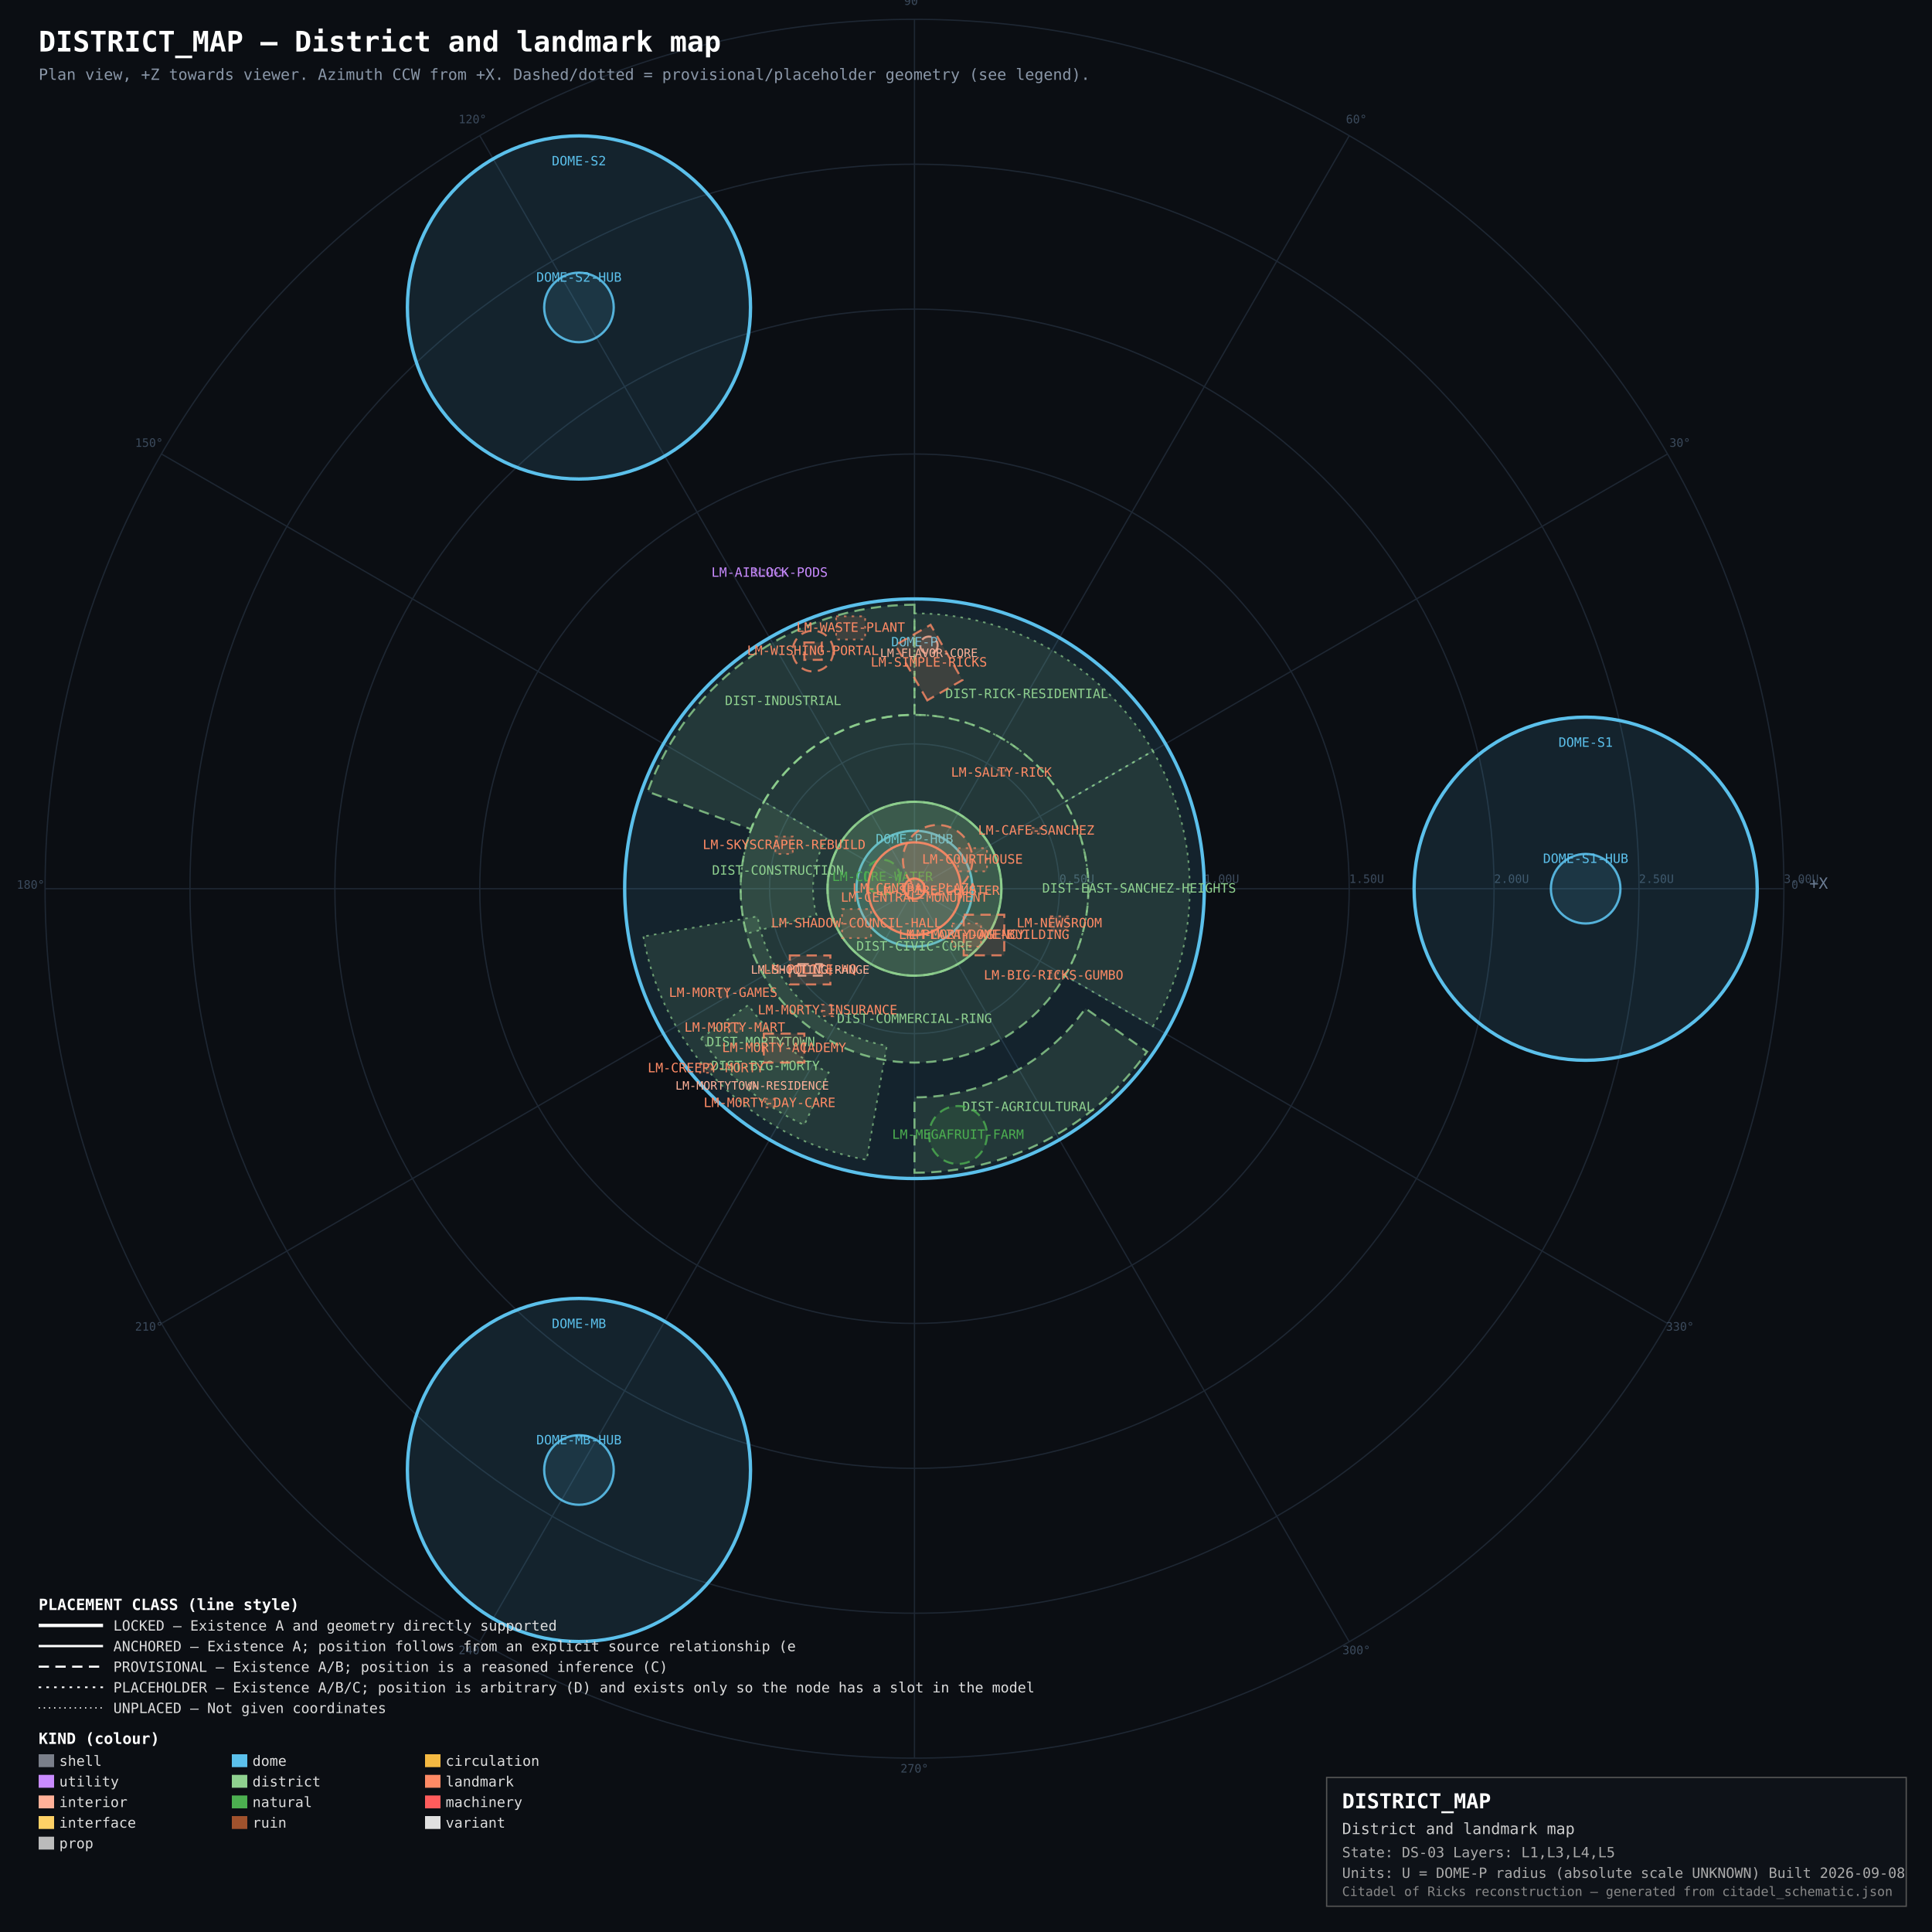
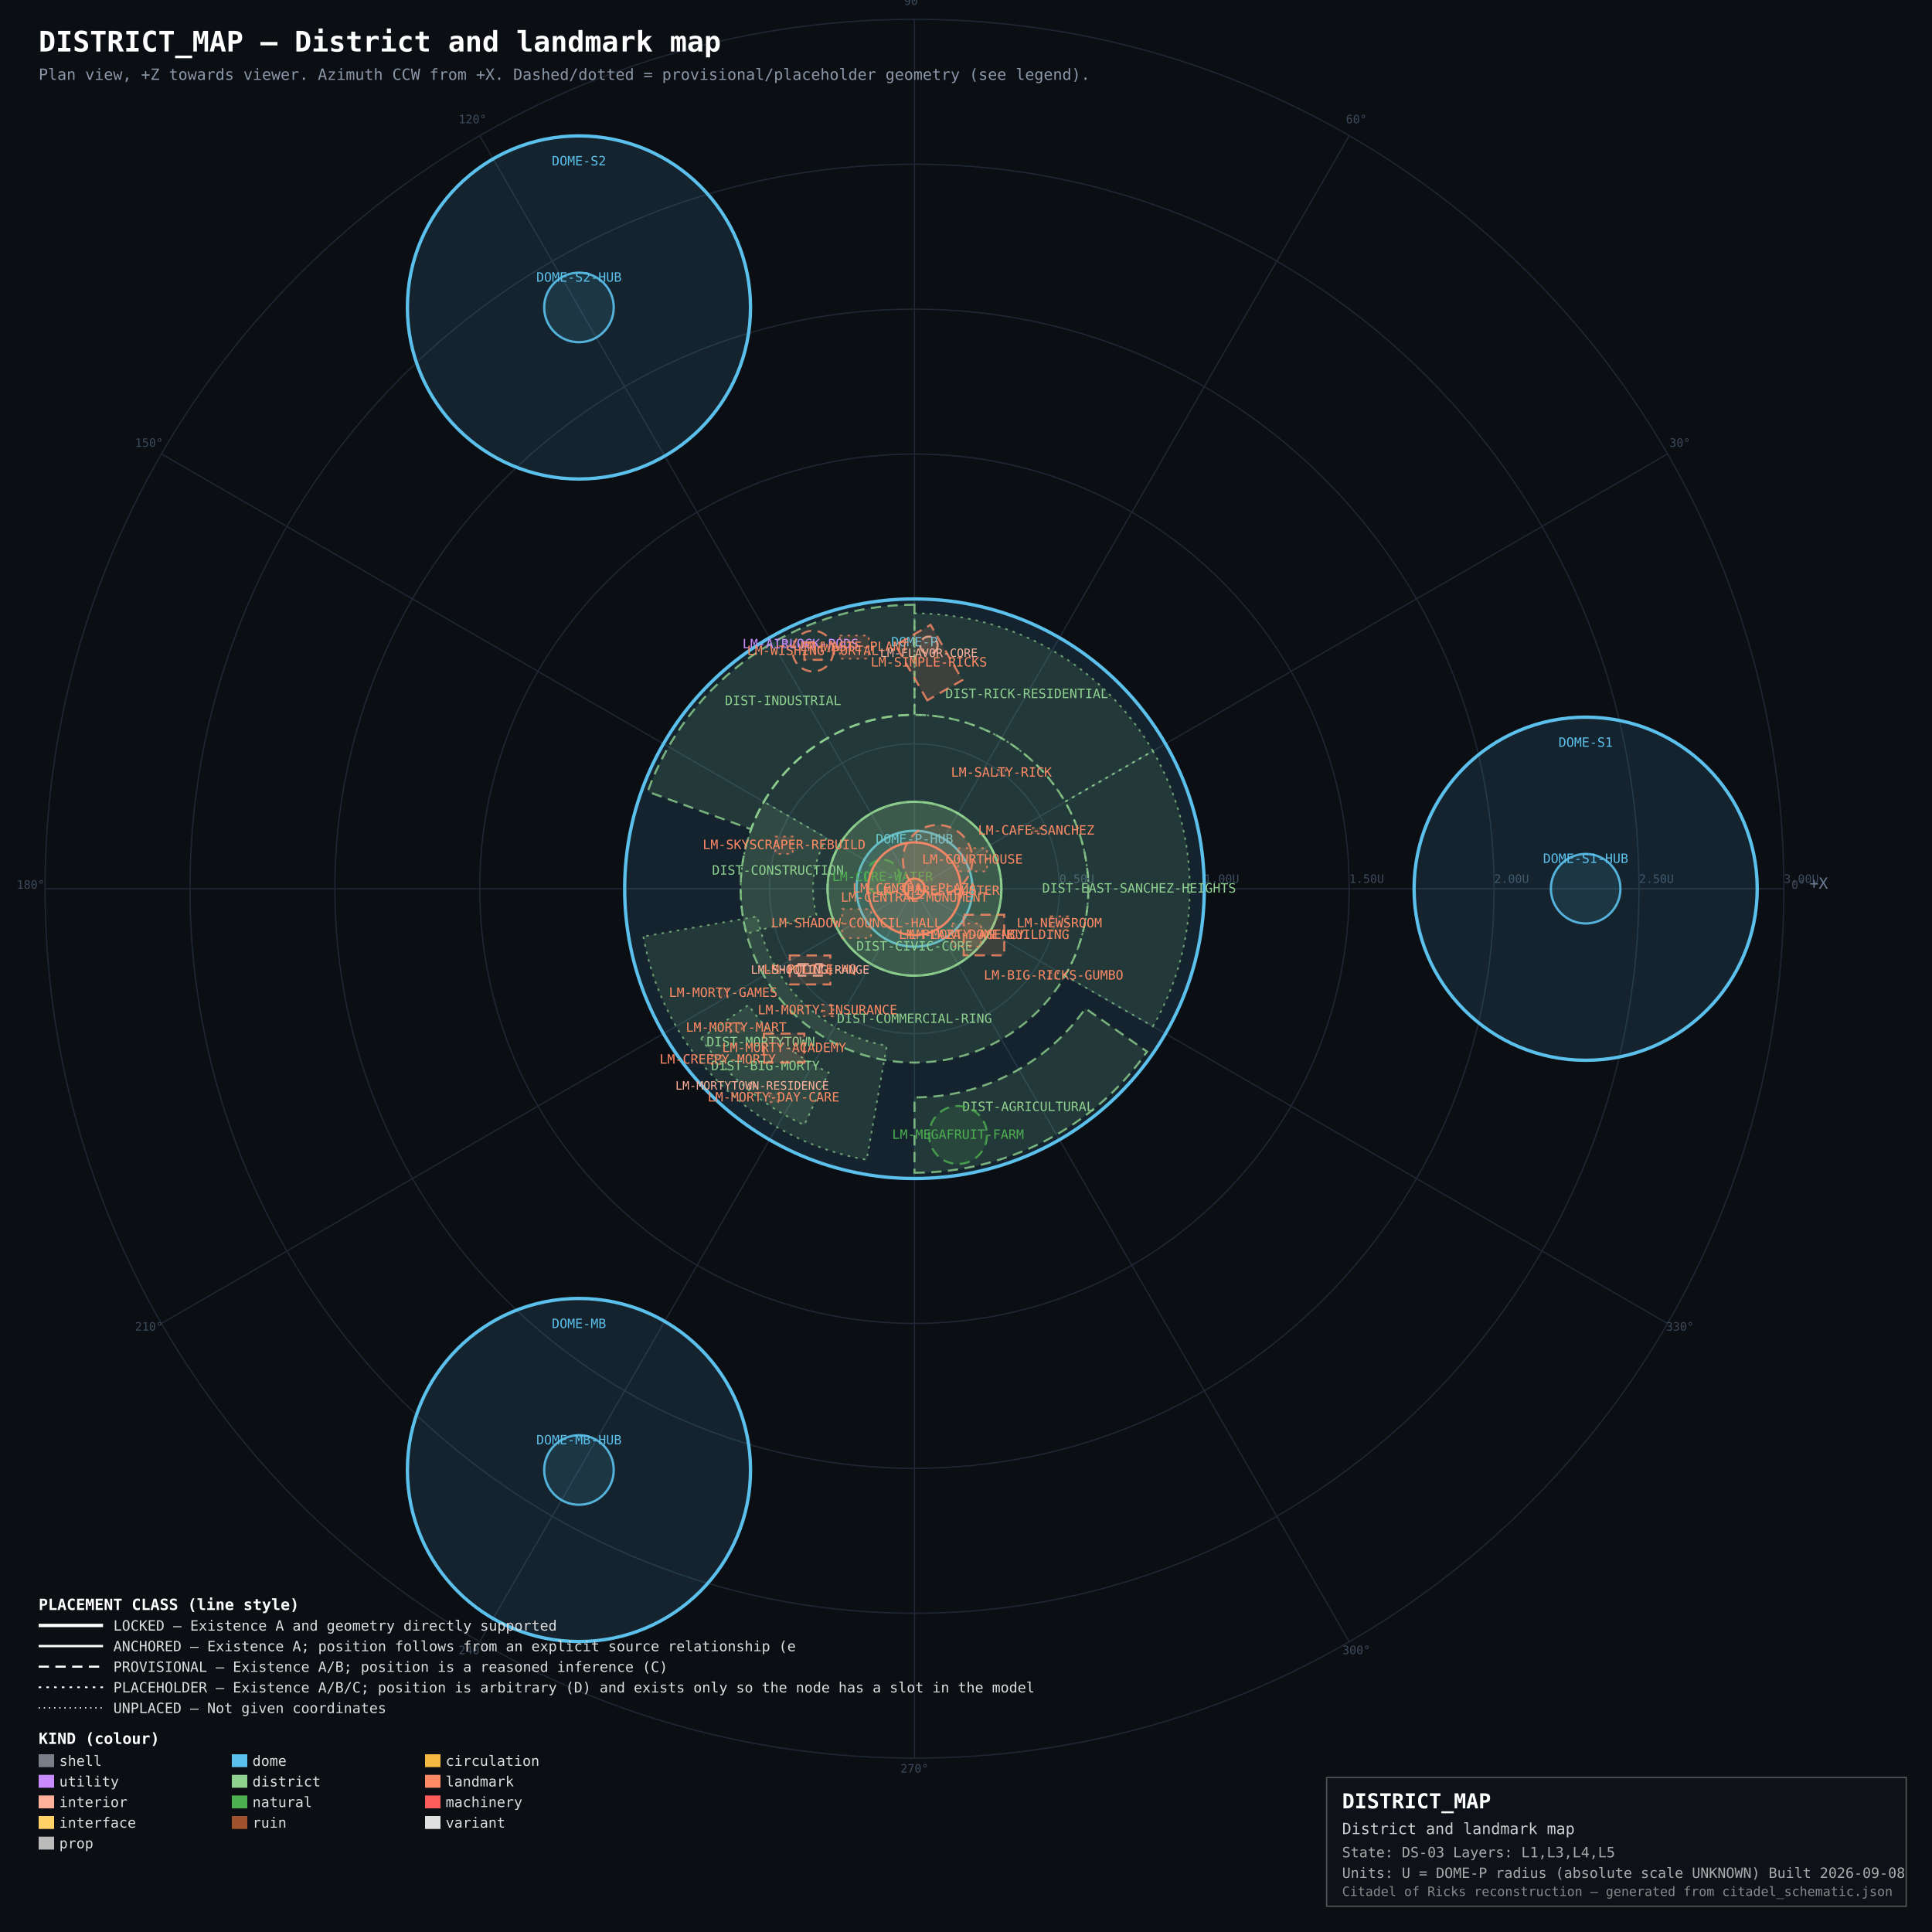
<svg xmlns="http://www.w3.org/2000/svg" width="1500" height="1500" viewBox="0 0 1500 1500" font-family="ui-monospace, Consolas, monospace">
  <rect width="1500" height="1500" fill="#0b0e13" />
  <circle cx="710.0" cy="690.0" r="112.5" stroke="#1e2733" stroke-width="1" fill="none" />
  <text x="822.5" y="685.5" font-size="9" text-anchor="start" fill="#3b4a5c" font-family="ui-monospace, Consolas, monospace">0.50U</text>
  <circle cx="710.0" cy="690.0" r="225.0" stroke="#1e2733" stroke-width="1" fill="none" />
  <text x="935.0" y="685.5" font-size="9" text-anchor="start" fill="#3b4a5c" font-family="ui-monospace, Consolas, monospace">1.00U</text>
  <circle cx="710.0" cy="690.0" r="337.5" stroke="#1e2733" stroke-width="1" fill="none" />
  <text x="1047.5" y="685.5" font-size="9" text-anchor="start" fill="#3b4a5c" font-family="ui-monospace, Consolas, monospace">1.50U</text>
  <circle cx="710.0" cy="690.0" r="450.0" stroke="#1e2733" stroke-width="1" fill="none" />
  <text x="1160.0" y="685.5" font-size="9" text-anchor="start" fill="#3b4a5c" font-family="ui-monospace, Consolas, monospace">2.00U</text>
  <circle cx="710.0" cy="690.0" r="562.5" stroke="#1e2733" stroke-width="1" fill="none" />
  <text x="1272.5" y="685.5" font-size="9" text-anchor="start" fill="#3b4a5c" font-family="ui-monospace, Consolas, monospace">2.50U</text>
  <circle cx="710.0" cy="690.0" r="675.0" stroke="#1e2733" stroke-width="1" fill="none" />
  <text x="1385.0" y="685.5" font-size="9" text-anchor="start" fill="#3b4a5c" font-family="ui-monospace, Consolas, monospace">3.00U</text>
  <line x1="710.0" y1="690.0" x2="1385.0" y2="690.0" stroke="#1e2733" stroke-width="1" />
  <text x="1396.2" y="690.0" font-size="9" text-anchor="middle" fill="#3b4a5c" font-family="ui-monospace, Consolas, monospace">0°</text>
  <line x1="710.0" y1="690.0" x2="1294.6" y2="352.5" stroke="#1e2733" stroke-width="1" />
  <text x="1304.3" y="346.9" font-size="9" text-anchor="middle" fill="#3b4a5c" font-family="ui-monospace, Consolas, monospace">30°</text>
  <line x1="710.0" y1="690.0" x2="1047.5" y2="105.4" stroke="#1e2733" stroke-width="1" />
  <text x="1053.1" y="95.7" font-size="9" text-anchor="middle" fill="#3b4a5c" font-family="ui-monospace, Consolas, monospace">60°</text>
  <line x1="710.0" y1="690.0" x2="710.0" y2="15.0" stroke="#1e2733" stroke-width="1" />
  <text x="710.0" y="3.8" font-size="9" text-anchor="middle" fill="#3b4a5c" font-family="ui-monospace, Consolas, monospace">90°</text>
  <line x1="710.0" y1="690.0" x2="372.5" y2="105.4" stroke="#1e2733" stroke-width="1" />
  <text x="366.9" y="95.7" font-size="9" text-anchor="middle" fill="#3b4a5c" font-family="ui-monospace, Consolas, monospace">120°</text>
  <line x1="710.0" y1="690.0" x2="125.4" y2="352.5" stroke="#1e2733" stroke-width="1" />
  <text x="115.7" y="346.9" font-size="9" text-anchor="middle" fill="#3b4a5c" font-family="ui-monospace, Consolas, monospace">150°</text>
  <line x1="710.0" y1="690.0" x2="35.0" y2="690.0" stroke="#1e2733" stroke-width="1" />
  <text x="23.8" y="690.0" font-size="9" text-anchor="middle" fill="#3b4a5c" font-family="ui-monospace, Consolas, monospace">180°</text>
  <line x1="710.0" y1="690.0" x2="125.4" y2="1027.5" stroke="#1e2733" stroke-width="1" />
  <text x="115.7" y="1033.1" font-size="9" text-anchor="middle" fill="#3b4a5c" font-family="ui-monospace, Consolas, monospace">210°</text>
  <line x1="710.0" y1="690.0" x2="372.5" y2="1274.6" stroke="#1e2733" stroke-width="1" />
  <text x="366.9" y="1284.3" font-size="9" text-anchor="middle" fill="#3b4a5c" font-family="ui-monospace, Consolas, monospace">240°</text>
  <line x1="710.0" y1="690.0" x2="710.0" y2="1365.0" stroke="#1e2733" stroke-width="1" />
  <text x="710.0" y="1376.2" font-size="9" text-anchor="middle" fill="#3b4a5c" font-family="ui-monospace, Consolas, monospace">270°</text>
  <line x1="710.0" y1="690.0" x2="1047.5" y2="1274.6" stroke="#1e2733" stroke-width="1" />
  <text x="1053.1" y="1284.3" font-size="9" text-anchor="middle" fill="#3b4a5c" font-family="ui-monospace, Consolas, monospace">300°</text>
  <line x1="710.0" y1="690.0" x2="1294.6" y2="1027.5" stroke="#1e2733" stroke-width="1" />
  <text x="1304.3" y="1033.1" font-size="9" text-anchor="middle" fill="#3b4a5c" font-family="ui-monospace, Consolas, monospace">330°</text>
  <text x="1412.0" y="690.0" font-size="12" text-anchor="middle" fill="#6b7c93" font-family="ui-monospace, Consolas, monospace">+X</text>
  <text x="710.0" y="-12.0" font-size="12" text-anchor="middle" fill="#6b7c93" font-family="ui-monospace, Consolas, monospace">+Y</text>
  <text x="30" y="40" font-size="22" fill="#fff" font-weight="bold">DISTRICT_MAP — District and landmark map</text>
  <text x="30" y="62" font-size="12" fill="#8a97a8">Plan view, +Z towards viewer. Azimuth CCW from +X. Dashed/dotted = provisional/placeholder geometry (see legend).</text>
  <circle cx="710.0" cy="690.0" r="225.0" stroke="#5bc0eb" stroke-width="2.6" stroke-opacity="1.0" fill="#5bc0eb" fill-opacity="0.12" />
  <text x="710.0" y="501.8" font-size="10" text-anchor="middle" fill="#5bc0eb" font-family="ui-monospace, Consolas, monospace">DOME-P</text>
  <circle cx="1231.1" cy="690.0" r="133.2" stroke="#5bc0eb" stroke-width="2.6" stroke-opacity="1.0" fill="#5bc0eb" fill-opacity="0.12" />
  <text x="1231.1" y="579.8" font-size="10" text-anchor="middle" fill="#5bc0eb" font-family="ui-monospace, Consolas, monospace">DOME-S1</text>
  <circle cx="449.5" cy="238.7" r="133.2" stroke="#5bc0eb" stroke-width="2.6" stroke-opacity="1.0" fill="#5bc0eb" fill-opacity="0.12" />
  <text x="449.5" y="128.4" font-size="10" text-anchor="middle" fill="#5bc0eb" font-family="ui-monospace, Consolas, monospace">DOME-S2</text>
  <circle cx="449.5" cy="1141.3" r="133.2" stroke="#5bc0eb" stroke-width="2.6" stroke-opacity="1.0" fill="#5bc0eb" fill-opacity="0.12" />
  <text x="449.5" y="1031.1" font-size="10" text-anchor="middle" fill="#5bc0eb" font-family="ui-monospace, Consolas, monospace">DOME-MB</text>
  <circle cx="710.0" cy="690.0" r="45.0" stroke="#5bc0eb" stroke-width="1.8" stroke-opacity="0.9" fill="#5bc0eb" fill-opacity="0.12" />
  <text x="710.0" y="654.8" font-size="10" text-anchor="middle" fill="#5bc0eb" font-family="ui-monospace, Consolas, monospace">DOME-P-HUB</text>
  <circle cx="1231.1" cy="690.0" r="27.0" stroke="#5bc0eb" stroke-width="1.8" stroke-opacity="0.9" fill="#5bc0eb" fill-opacity="0.12" />
  <text x="1231.1" y="670.0" font-size="10" text-anchor="middle" fill="#5bc0eb" font-family="ui-monospace, Consolas, monospace">DOME-S1-HUB</text>
  <circle cx="449.5" cy="238.7" r="27.0" stroke="#5bc0eb" stroke-width="1.8" stroke-opacity="0.9" fill="#5bc0eb" fill-opacity="0.12" />
  <text x="449.5" y="218.7" font-size="10" text-anchor="middle" fill="#5bc0eb" font-family="ui-monospace, Consolas, monospace">DOME-S2-HUB</text>
  <circle cx="449.5" cy="1141.3" r="27.0" stroke="#5bc0eb" stroke-width="1.8" stroke-opacity="0.9" fill="#5bc0eb" fill-opacity="0.12" />
  <text x="449.5" y="1121.4" font-size="10" text-anchor="middle" fill="#5bc0eb" font-family="ui-monospace, Consolas, monospace">DOME-MB-HUB</text>
  <circle cx="710.0" cy="690.0" r="67.5" stroke="#8fd18f" stroke-width="1.8" stroke-opacity="0.9" fill="#8fd18f" fill-opacity="0.12" />
  <text x="710.0" y="738.0" font-size="10" text-anchor="middle" fill="#8fd18f" font-family="ui-monospace, Consolas, monospace">DIST-CIVIC-CORE</text>
  <circle cx="710.0" cy="690.0" r="135.0" stroke="#8fd18f" stroke-width="1.6" stroke-opacity="0.8" stroke-dasharray="8,5" fill="#8fd18f" fill-opacity="0.12" />
  <circle cx="710.0" cy="690.0" r="67.5" stroke="#8fd18f" stroke-width="1.6" stroke-opacity="0.8" stroke-dasharray="8,5" fill="#8fd18f" fill-opacity="0.12" />
  <text x="710.0" y="794.2" font-size="10" text-anchor="middle" fill="#8fd18f" font-family="ui-monospace, Consolas, monospace">DIST-COMMERCIAL-RING</text>
  <path d="M 895.1,583.1 A 213.8 213.8 0 0 0 710.0,476.2 L 710.0,555.0 A 135.0 135.0 0 0 1 826.9,622.5 Z" stroke="#8fd18f" stroke-width="1.3" stroke-opacity="0.7" stroke-dasharray="2,4" fill="#8fd18f" fill-opacity="0.12" />
  <text x="797.2" y="542.0" font-size="10" text-anchor="middle" fill="#8fd18f" font-family="ui-monospace, Consolas, monospace">DIST-RICK-RESIDENTIAL</text>
  <path d="M 895.1,796.9 A 213.8 213.8 0 0 0 895.1,583.1 L 826.9,622.5 A 135.0 135.0 0 0 1 826.9,757.5 Z" stroke="#8fd18f" stroke-width="1.3" stroke-opacity="0.7" stroke-dasharray="2,4" fill="#8fd18f" fill-opacity="0.12" />
  <text x="884.4" y="693.0" font-size="10" text-anchor="middle" fill="#8fd18f" font-family="ui-monospace, Consolas, monospace">DIST-EAST-SANCHEZ-HEIGHTS</text>
  <path d="M 710.0,469.5 A 220.5 220.5 0 0 0 502.8,614.6 L 583.1,643.8 A 135.0 135.0 0 0 1 710.0,555.0 Z" stroke="#8fd18f" stroke-width="1.6" stroke-opacity="0.8" stroke-dasharray="8,5" fill="#8fd18f" fill-opacity="0.12" />
  <text x="608.0" y="547.4" font-size="10" text-anchor="middle" fill="#8fd18f" font-family="ui-monospace, Consolas, monospace">DIST-INDUSTRIAL</text>
  <path d="M 499.5,727.1 A 213.8 213.8 0 0 0 672.9,900.5 L 688.5,811.9 A 123.8 123.8 0 0 1 588.1,711.5 Z" stroke="#8fd18f" stroke-width="1.3" stroke-opacity="0.7" stroke-dasharray="2,4" fill="#8fd18f" fill-opacity="0.12" />
  <text x="590.7" y="812.3" font-size="10" text-anchor="middle" fill="#8fd18f" font-family="ui-monospace, Consolas, monospace">DIST-MORTYTOWN</text>
  <path d="M 544.1,806.1 A 202.5 202.5 0 0 0 624.4,873.5 L 643.4,832.7 A 157.5 157.5 0 0 1 581.0,780.3 Z" stroke="#8fd18f" stroke-width="1.3" stroke-opacity="0.7" stroke-dasharray="2,4" fill="#8fd18f" fill-opacity="0.12" />
  <text x="594.3" y="830.9" font-size="10" text-anchor="middle" fill="#8fd18f" font-family="ui-monospace, Consolas, monospace">DIST-BIG-MORTY</text>
  <path d="M 710.0,910.5 A 220.5 220.5 0 0 0 890.6,816.5 L 842.7,782.9 A 162.0 162.0 0 0 1 710.0,852.0 Z" stroke="#8fd18f" stroke-width="1.6" stroke-opacity="0.8" stroke-dasharray="8,5" fill="#8fd18f" fill-opacity="0.12" />
  <text x="798.3" y="862.6" font-size="10" text-anchor="middle" fill="#8fd18f" font-family="ui-monospace, Consolas, monospace">DIST-AGRICULTURAL</text>
  <path d="M 593.1,622.5 A 135.0 135.0 0 0 0 579.6,724.9 L 633.9,710.4 A 78.8 78.8 0 0 1 641.8,650.6 Z" stroke="#8fd18f" stroke-width="1.3" stroke-opacity="0.7" stroke-dasharray="2,4" fill="#8fd18f" fill-opacity="0.12" />
  <text x="604.0" y="679.1" font-size="10" text-anchor="middle" fill="#8fd18f" font-family="ui-monospace, Consolas, monospace">DIST-CONSTRUCTION</text>
-   <rect x="585.1" y="442.5" width="4.5" height="4.5" stroke="#c98bff" stroke-width="1.3" stroke-opacity="0.7" stroke-dasharray="2,4" fill="#c98bff" fill-opacity="0.12" />
-   <rect x="591.9" y="442.5" width="4.5" height="4.5" stroke="#c98bff" stroke-width="1.3" stroke-opacity="0.7" stroke-dasharray="2,4" fill="#c98bff" fill-opacity="0.12" />
-   <rect x="598.6" y="442.5" width="4.5" height="4.5" stroke="#c98bff" stroke-width="1.3" stroke-opacity="0.7" stroke-dasharray="2,4" fill="#c98bff" fill-opacity="0.12" />
-   <rect x="605.4" y="442.5" width="4.5" height="4.5" stroke="#c98bff" stroke-width="1.3" stroke-opacity="0.7" stroke-dasharray="2,4" fill="#c98bff" fill-opacity="0.12" />
-   <text x="597.5" y="447.8" font-size="10" text-anchor="middle" fill="#c98bff" font-family="ui-monospace, Consolas, monospace">LM-AIRLOCK-PODS</text>
+   <rect x="609.2" y="498.1" width="4.5" height="4.5" stroke="#c98bff" stroke-width="1.3" stroke-opacity="0.7" stroke-dasharray="2,4" fill="#c98bff" fill-opacity="0.12" />
+   <rect x="616.0" y="498.1" width="4.5" height="4.5" stroke="#c98bff" stroke-width="1.3" stroke-opacity="0.7" stroke-dasharray="2,4" fill="#c98bff" fill-opacity="0.12" />
+   <rect x="622.7" y="498.1" width="4.5" height="4.5" stroke="#c98bff" stroke-width="1.3" stroke-opacity="0.7" stroke-dasharray="2,4" fill="#c98bff" fill-opacity="0.12" />
+   <rect x="629.5" y="498.1" width="4.5" height="4.5" stroke="#c98bff" stroke-width="1.3" stroke-opacity="0.7" stroke-dasharray="2,4" fill="#c98bff" fill-opacity="0.12" />
+   <text x="621.6" y="503.3" font-size="10" text-anchor="middle" fill="#c98bff" font-family="ui-monospace, Consolas, monospace">LM-AIRLOCK-PODS</text>
  <circle cx="685.2" cy="681.0" r="13.5" stroke="#4caf50" stroke-width="1.6" stroke-opacity="0.8" stroke-dasharray="8,5" fill="#4caf50" fill-opacity="0.12" />
  <text x="685.2" y="684.0" font-size="10" text-anchor="middle" fill="#4caf50" font-family="ui-monospace, Consolas, monospace">LM-CORE-WATER</text>
  <circle cx="743.8" cy="881.2" r="22.5" stroke="#4caf50" stroke-width="1.6" stroke-opacity="0.8" stroke-dasharray="8,5" fill="#4caf50" fill-opacity="0.12" />
  <text x="743.8" y="884.2" font-size="10" text-anchor="middle" fill="#4caf50" font-family="ui-monospace, Consolas, monospace">LM-MEGAFRUIT-FARM</text>
  <circle cx="710.0" cy="690.0" r="36.0" stroke="#ff8a65" stroke-width="1.8" stroke-opacity="0.9" fill="#ff8a65" fill-opacity="0.12" />
  <text x="710.0" y="693.0" font-size="10" text-anchor="middle" fill="#ff8a65" font-family="ui-monospace, Consolas, monospace">LM-CENTRAL-PLAZA</text>
  <circle cx="710.0" cy="690.0" r="7.9" stroke="#ff8a65" stroke-width="1.8" stroke-opacity="0.9" fill="#ff8a65" fill-opacity="0.12" />
  <text x="710.0" y="700.1" font-size="10" text-anchor="middle" fill="#ff8a65" font-family="ui-monospace, Consolas, monospace">LM-CENTRAL-MONUMENT</text>
  <circle cx="728.0" cy="667.5" r="27.0" stroke="#ff8a65" stroke-width="1.6" stroke-opacity="0.8" stroke-dasharray="8,5" fill="#ff8a65" fill-opacity="0.12" />
  <text x="728.0" y="694.8" font-size="10" text-anchor="middle" fill="#ff8a65" font-family="ui-monospace, Consolas, monospace">LM-SPIRE-CLUSTER</text>
  <rect x="748.2" y="710.2" width="31.5" height="31.5" stroke="#ff8a65" stroke-width="1.6" stroke-opacity="0.8" stroke-dasharray="8,5" fill="#ff8a65" fill-opacity="0.12" />
  <text x="764.0" y="729.0" font-size="10" text-anchor="middle" fill="#ff8a65" font-family="ui-monospace, Consolas, monospace">LM-PLAZA-DOME-BUILDING</text>
  <rect x="653.8" y="705.8" width="22.5" height="22.5" stroke="#ff8a65" stroke-width="1.3" stroke-opacity="0.7" stroke-dasharray="2,4" fill="#ff8a65" fill-opacity="0.12" />
  <text x="665.0" y="720.0" font-size="10" text-anchor="middle" fill="#ff8a65" font-family="ui-monospace, Consolas, monospace">LM-SHADOW-COUNCIL-HALL</text>
  <rect x="743.8" y="658.5" width="22.5" height="18.0" stroke="#ff8a65" stroke-width="1.3" stroke-opacity="0.7" stroke-dasharray="2,4" fill="#ff8a65" fill-opacity="0.12" />
  <text x="755.0" y="670.5" font-size="10" text-anchor="middle" fill="#ff8a65" font-family="ui-monospace, Consolas, monospace">LM-COURTHOUSE</text>
  <rect x="739.2" y="717.0" width="22.5" height="18.0" stroke="#ff8a65" stroke-width="1.3" stroke-opacity="0.7" stroke-dasharray="2,4" fill="#ff8a65" fill-opacity="0.12" />
  <text x="750.5" y="729.0" font-size="10" text-anchor="middle" fill="#ff8a65" font-family="ui-monospace, Consolas, monospace">LM-MORTY-AGENCY</text>
  <rect x="613.2" y="741.8" width="31.5" height="22.5" stroke="#ff8a65" stroke-width="1.6" stroke-opacity="0.8" stroke-dasharray="8,5" fill="#ff8a65" fill-opacity="0.12" />
  <text x="629.0" y="756.0" font-size="10" text-anchor="middle" fill="#ff8a65" font-family="ui-monospace, Consolas, monospace">LM-POLICE-HQ</text>
  <rect x="593.0" y="802.5" width="31.5" height="22.5" stroke="#ff8a65" stroke-width="1.6" stroke-opacity="0.8" stroke-dasharray="8,5" fill="#ff8a65" fill-opacity="0.12" />
  <text x="608.8" y="816.8" font-size="10" text-anchor="middle" fill="#ff8a65" font-family="ui-monospace, Consolas, monospace">LM-MORTY-ACADEMY</text>
  <rect x="696.5" y="498.8" width="49.5" height="31.5" stroke="#ff8a65" stroke-width="1.6" stroke-opacity="0.8" stroke-dasharray="8,5" fill="#ff8a65" fill-opacity="0.12" transform="rotate(-120.0 721.2 514.5)" />
  <text x="721.2" y="517.5" font-size="10" text-anchor="middle" fill="#ff8a65" font-family="ui-monospace, Consolas, monospace">LM-SIMPLE-RICKS</text>
  <circle cx="631.2" cy="505.5" r="15.8" stroke="#ff8a65" stroke-width="1.6" stroke-opacity="0.8" stroke-dasharray="8,5" fill="none" />
  <rect x="624.5" y="498.8" width="13.5" height="13.5" stroke="#ff8a65" stroke-width="1.6" stroke-opacity="0.8" stroke-dasharray="8,5" fill="#ff8a65" fill-opacity="0.12" />
  <text x="631.2" y="508.5" font-size="10" text-anchor="middle" fill="#ff8a65" font-family="ui-monospace, Consolas, monospace">LM-WISHING-PORTAL</text>
-   <rect x="649.2" y="478.5" width="22.5" height="18.0" stroke="#ff8a65" stroke-width="1.3" stroke-opacity="0.7" stroke-dasharray="2,4" fill="#ff8a65" fill-opacity="0.12" />
-   <text x="660.5" y="490.5" font-size="10" text-anchor="middle" fill="#ff8a65" font-family="ui-monospace, Consolas, monospace">LM-WASTE-PLANT</text>
+   <rect x="652.0" y="493.4" width="22.5" height="18.0" stroke="#ff8a65" stroke-width="1.3" stroke-opacity="0.7" stroke-dasharray="2,4" fill="#ff8a65" fill-opacity="0.12" />
+   <text x="663.2" y="505.4" font-size="10" text-anchor="middle" fill="#ff8a65" font-family="ui-monospace, Consolas, monospace">LM-WASTE-PLANT</text>
  <rect x="801.1" y="642.8" width="6.8" height="4.5" stroke="#ff8a65" stroke-width="1.3" stroke-opacity="0.7" stroke-dasharray="2,4" fill="#ff8a65" fill-opacity="0.12" />
  <text x="804.5" y="648.0" font-size="10" text-anchor="middle" fill="#ff8a65" font-family="ui-monospace, Consolas, monospace">LM-CAFE-SANCHEZ</text>
  <rect x="815.8" y="711.4" width="13.5" height="11.2" stroke="#ff8a65" stroke-width="1.3" stroke-opacity="0.7" stroke-dasharray="2,4" fill="#ff8a65" fill-opacity="0.12" />
  <text x="822.5" y="720.0" font-size="10" text-anchor="middle" fill="#ff8a65" font-family="ui-monospace, Consolas, monospace">LM-NEWSROOM</text>
  <rect x="602.0" y="649.5" width="13.5" height="13.5" stroke="#ff8a65" stroke-width="1.3" stroke-opacity="0.7" stroke-dasharray="2,4" fill="#ff8a65" fill-opacity="0.12" />
  <text x="608.8" y="659.2" font-size="10" text-anchor="middle" fill="#ff8a65" font-family="ui-monospace, Consolas, monospace">LM-SKYSCRAPER-REBUILD</text>
-   <rect x="566.0" y="794.6" width="9.0" height="6.8" stroke="#ff8a65" stroke-width="1.3" stroke-opacity="0.7" stroke-dasharray="2,4" fill="#ff8a65" fill-opacity="0.12" />
-   <text x="570.5" y="801.0" font-size="10" text-anchor="middle" fill="#ff8a65" font-family="ui-monospace, Consolas, monospace">LM-MORTY-MART</text>
-   <rect x="543.5" y="826.1" width="9.0" height="6.8" stroke="#ff8a65" stroke-width="1.3" stroke-opacity="0.7" stroke-dasharray="2,4" fill="#ff8a65" fill-opacity="0.12" />
-   <text x="548.0" y="832.5" font-size="10" text-anchor="middle" fill="#ff8a65" font-family="ui-monospace, Consolas, monospace">LM-CREEPY-MORTY</text>
-   <rect x="594.1" y="853.1" width="6.8" height="6.8" stroke="#ff8a65" stroke-width="1.3" stroke-opacity="0.7" stroke-dasharray="2,4" fill="#ff8a65" fill-opacity="0.12" />
-   <text x="597.5" y="859.5" font-size="10" text-anchor="middle" fill="#ff8a65" font-family="ui-monospace, Consolas, monospace">LM-MORTY-DAY-CARE</text>
+   <rect x="567.1" y="794.6" width="9.0" height="6.8" stroke="#ff8a65" stroke-width="1.3" stroke-opacity="0.7" stroke-dasharray="2,4" fill="#ff8a65" fill-opacity="0.12" />
+   <text x="571.6" y="801.0" font-size="10" text-anchor="middle" fill="#ff8a65" font-family="ui-monospace, Consolas, monospace">LM-MORTY-MART</text>
+   <rect x="552.7" y="819.4" width="9.0" height="6.8" stroke="#ff8a65" stroke-width="1.3" stroke-opacity="0.7" stroke-dasharray="2,4" fill="#ff8a65" fill-opacity="0.12" />
+   <text x="557.2" y="825.8" font-size="10" text-anchor="middle" fill="#ff8a65" font-family="ui-monospace, Consolas, monospace">LM-CREEPY-MORTY</text>
+   <rect x="597.3" y="848.9" width="6.8" height="6.8" stroke="#ff8a65" stroke-width="1.3" stroke-opacity="0.7" stroke-dasharray="2,4" fill="#ff8a65" fill-opacity="0.12" />
+   <text x="600.6" y="855.2" font-size="10" text-anchor="middle" fill="#ff8a65" font-family="ui-monospace, Consolas, monospace">LM-MORTY-DAY-CARE</text>
  <rect x="558.1" y="767.6" width="6.8" height="6.8" stroke="#ff8a65" stroke-width="1.3" stroke-opacity="0.7" stroke-dasharray="2,4" fill="#ff8a65" fill-opacity="0.12" />
  <text x="561.5" y="774.0" font-size="10" text-anchor="middle" fill="#ff8a65" font-family="ui-monospace, Consolas, monospace">LM-MORTY-GAMES</text>
  <rect x="638.0" y="780.0" width="9.0" height="9.0" stroke="#ff8a65" stroke-width="1.3" stroke-opacity="0.7" stroke-dasharray="2,4" fill="#ff8a65" fill-opacity="0.12" />
  <text x="642.5" y="787.5" font-size="10" text-anchor="middle" fill="#ff8a65" font-family="ui-monospace, Consolas, monospace">LM-MORTY-INSURANCE</text>
  <rect x="774.1" y="597.8" width="6.8" height="4.5" stroke="#ff8a65" stroke-width="1.3" stroke-opacity="0.7" stroke-dasharray="2,4" fill="#ff8a65" fill-opacity="0.12" />
  <text x="777.5" y="603.0" font-size="10" text-anchor="middle" fill="#ff8a65" font-family="ui-monospace, Consolas, monospace">LM-SALTY-RICK</text>
  <rect x="814.6" y="755.2" width="6.8" height="4.5" stroke="#ff8a65" stroke-width="1.3" stroke-opacity="0.7" stroke-dasharray="2,4" fill="#ff8a65" fill-opacity="0.12" />
  <text x="818.0" y="760.5" font-size="10" text-anchor="middle" fill="#ff8a65" font-family="ui-monospace, Consolas, monospace">LM-BIG-RICKS-GUMBO</text>
  <rect x="620.0" y="748.5" width="18.0" height="9.0" stroke="#ffb199" stroke-width="1.6" stroke-opacity="0.8" stroke-dasharray="8,5" fill="#ffb199" fill-opacity="0.12" />
  <text x="629.0" y="756.0" font-size="9" text-anchor="middle" fill="#ffb199" font-family="ui-monospace, Consolas, monospace">LM-SHOOTING-RANGE</text>
  <circle cx="721.2" cy="501.0" r="6.8" stroke="#ffb199" stroke-width="1.6" stroke-opacity="0.8" stroke-dasharray="8,5" fill="#ffb199" fill-opacity="0.12" />
  <text x="721.2" y="510.1" font-size="9" text-anchor="middle" fill="#ffb199" font-family="ui-monospace, Consolas, monospace">LM-FLAVOR-CORE</text>
  <rect x="581.8" y="840.8" width="4.5" height="4.5" stroke="#ffb199" stroke-width="1.3" stroke-opacity="0.7" stroke-dasharray="2,4" fill="#ffb199" fill-opacity="0.12" />
  <text x="584.0" y="846.0" font-size="9" text-anchor="middle" fill="#ffb199" font-family="ui-monospace, Consolas, monospace">LM-MORTYTOWN-RESIDENCE</text>
  <text x="30" y="1250" font-size="12" fill="#fff" font-family="ui-monospace, Consolas, monospace" font-weight="bold">PLACEMENT CLASS (line style)</text>
  <line x1="30" y1="1262" x2="80" y2="1262" stroke="#fff" stroke-width="2.6" />
  <text x="88" y="1266" font-size="11" fill="#ddd" font-family="ui-monospace, Consolas, monospace">LOCKED — Existence A and geometry directly supported</text>
  <line x1="30" y1="1278" x2="80" y2="1278" stroke="#fff" stroke-width="1.8" />
  <text x="88" y="1282" font-size="11" fill="#ddd" font-family="ui-monospace, Consolas, monospace">ANCHORED — Existence A; position follows from an explicit source relationship (e</text>
  <line x1="30" y1="1294" x2="80" y2="1294" stroke="#fff" stroke-width="1.6" stroke-dasharray="8,5" />
  <text x="88" y="1298" font-size="11" fill="#ddd" font-family="ui-monospace, Consolas, monospace">PROVISIONAL — Existence A/B; position is a reasoned inference (C)</text>
  <line x1="30" y1="1310" x2="80" y2="1310" stroke="#fff" stroke-width="1.3" stroke-dasharray="2,4" />
  <text x="88" y="1314" font-size="11" fill="#ddd" font-family="ui-monospace, Consolas, monospace">PLACEHOLDER — Existence A/B/C; position is arbitrary (D) and exists only so the node has a slot in the model</text>
  <line x1="30" y1="1326" x2="80" y2="1326" stroke="#fff" stroke-width="1.0" stroke-dasharray="1,3" />
  <text x="88" y="1330" font-size="11" fill="#ddd" font-family="ui-monospace, Consolas, monospace">UNPLACED — Not given coordinates</text>
  <text x="30" y="1354" font-size="12" fill="#fff" font-family="ui-monospace, Consolas, monospace" font-weight="bold">KIND (colour)</text>
  <rect x="30" y="1362" width="12" height="10" fill="#7a7f8a" />
  <text x="46" y="1371" font-size="11" fill="#ddd" font-family="ui-monospace, Consolas, monospace">shell</text>
  <rect x="180" y="1362" width="12" height="10" fill="#5bc0eb" />
  <text x="196" y="1371" font-size="11" fill="#ddd" font-family="ui-monospace, Consolas, monospace">dome</text>
  <rect x="330" y="1362" width="12" height="10" fill="#f5b942" />
  <text x="346" y="1371" font-size="11" fill="#ddd" font-family="ui-monospace, Consolas, monospace">circulation</text>
  <rect x="30" y="1378" width="12" height="10" fill="#c98bff" />
  <text x="46" y="1387" font-size="11" fill="#ddd" font-family="ui-monospace, Consolas, monospace">utility</text>
  <rect x="180" y="1378" width="12" height="10" fill="#8fd18f" />
  <text x="196" y="1387" font-size="11" fill="#ddd" font-family="ui-monospace, Consolas, monospace">district</text>
  <rect x="330" y="1378" width="12" height="10" fill="#ff8a65" />
  <text x="346" y="1387" font-size="11" fill="#ddd" font-family="ui-monospace, Consolas, monospace">landmark</text>
  <rect x="30" y="1394" width="12" height="10" fill="#ffb199" />
  <text x="46" y="1403" font-size="11" fill="#ddd" font-family="ui-monospace, Consolas, monospace">interior</text>
  <rect x="180" y="1394" width="12" height="10" fill="#4caf50" />
  <text x="196" y="1403" font-size="11" fill="#ddd" font-family="ui-monospace, Consolas, monospace">natural</text>
  <rect x="330" y="1394" width="12" height="10" fill="#ff5c5c" />
  <text x="346" y="1403" font-size="11" fill="#ddd" font-family="ui-monospace, Consolas, monospace">machinery</text>
  <rect x="30" y="1410" width="12" height="10" fill="#ffd166" />
  <text x="46" y="1419" font-size="11" fill="#ddd" font-family="ui-monospace, Consolas, monospace">interface</text>
  <rect x="180" y="1410" width="12" height="10" fill="#a0522d" />
  <text x="196" y="1419" font-size="11" fill="#ddd" font-family="ui-monospace, Consolas, monospace">ruin</text>
  <rect x="330" y="1410" width="12" height="10" fill="#e0e0e0" />
  <text x="346" y="1419" font-size="11" fill="#ddd" font-family="ui-monospace, Consolas, monospace">variant</text>
  <rect x="30" y="1426" width="12" height="10" fill="#bbbbbb" />
  <text x="46" y="1435" font-size="11" fill="#ddd" font-family="ui-monospace, Consolas, monospace">prop</text>
  <rect x="1030" y="1380" width="450" height="100" fill="#0e1218" stroke="#555" />
  <text x="1042" y="1404" font-size="16" fill="#fff" font-family="ui-monospace, Consolas, monospace" font-weight="bold">DISTRICT_MAP</text>
  <text x="1042" y="1424" font-size="12" fill="#ccc" font-family="ui-monospace, Consolas, monospace">District and landmark map</text>
  <text x="1042" y="1442" font-size="11" fill="#aaa" font-family="ui-monospace, Consolas, monospace">State: DS-03   Layers: L1,L3,L4,L5</text>
  <text x="1042" y="1458" font-size="11" fill="#aaa" font-family="ui-monospace, Consolas, monospace">Units: U = DOME-P radius (absolute scale UNKNOWN)   Built 2026-09-08</text>
  <text x="1042" y="1472" font-size="10" fill="#888" font-family="ui-monospace, Consolas, monospace">Citadel of Ricks reconstruction — generated from citadel_schematic.json</text>
</svg>
